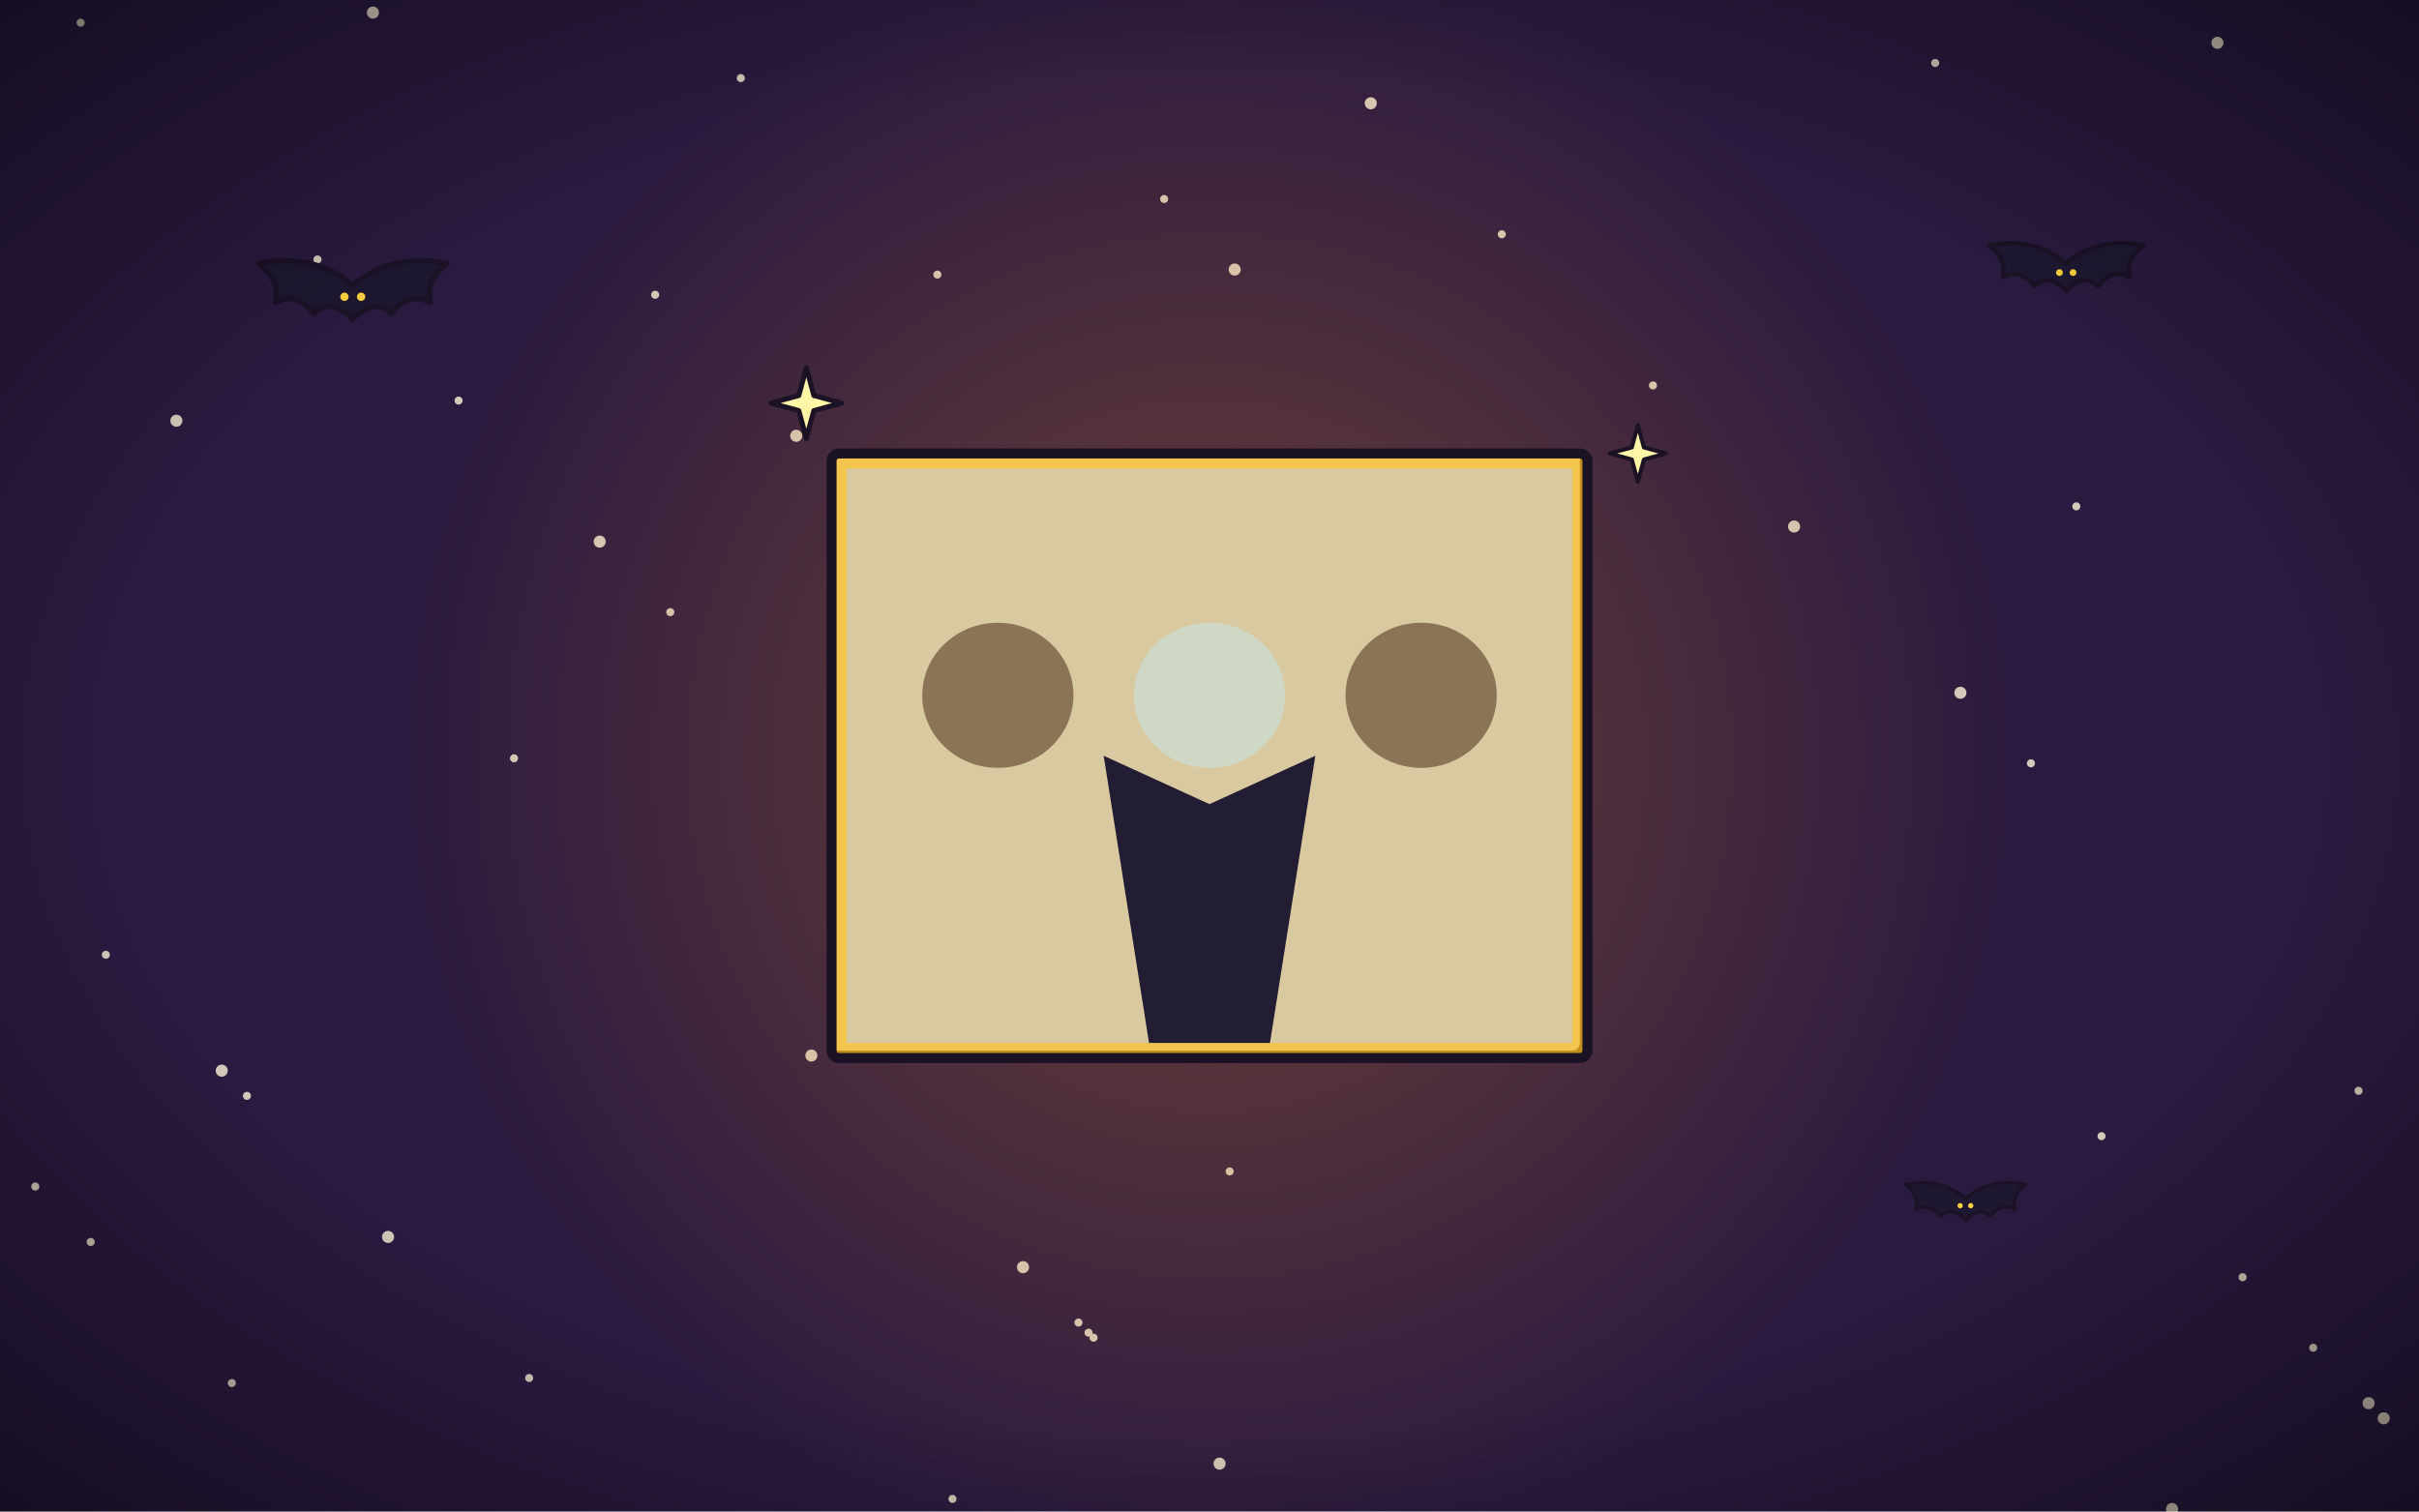
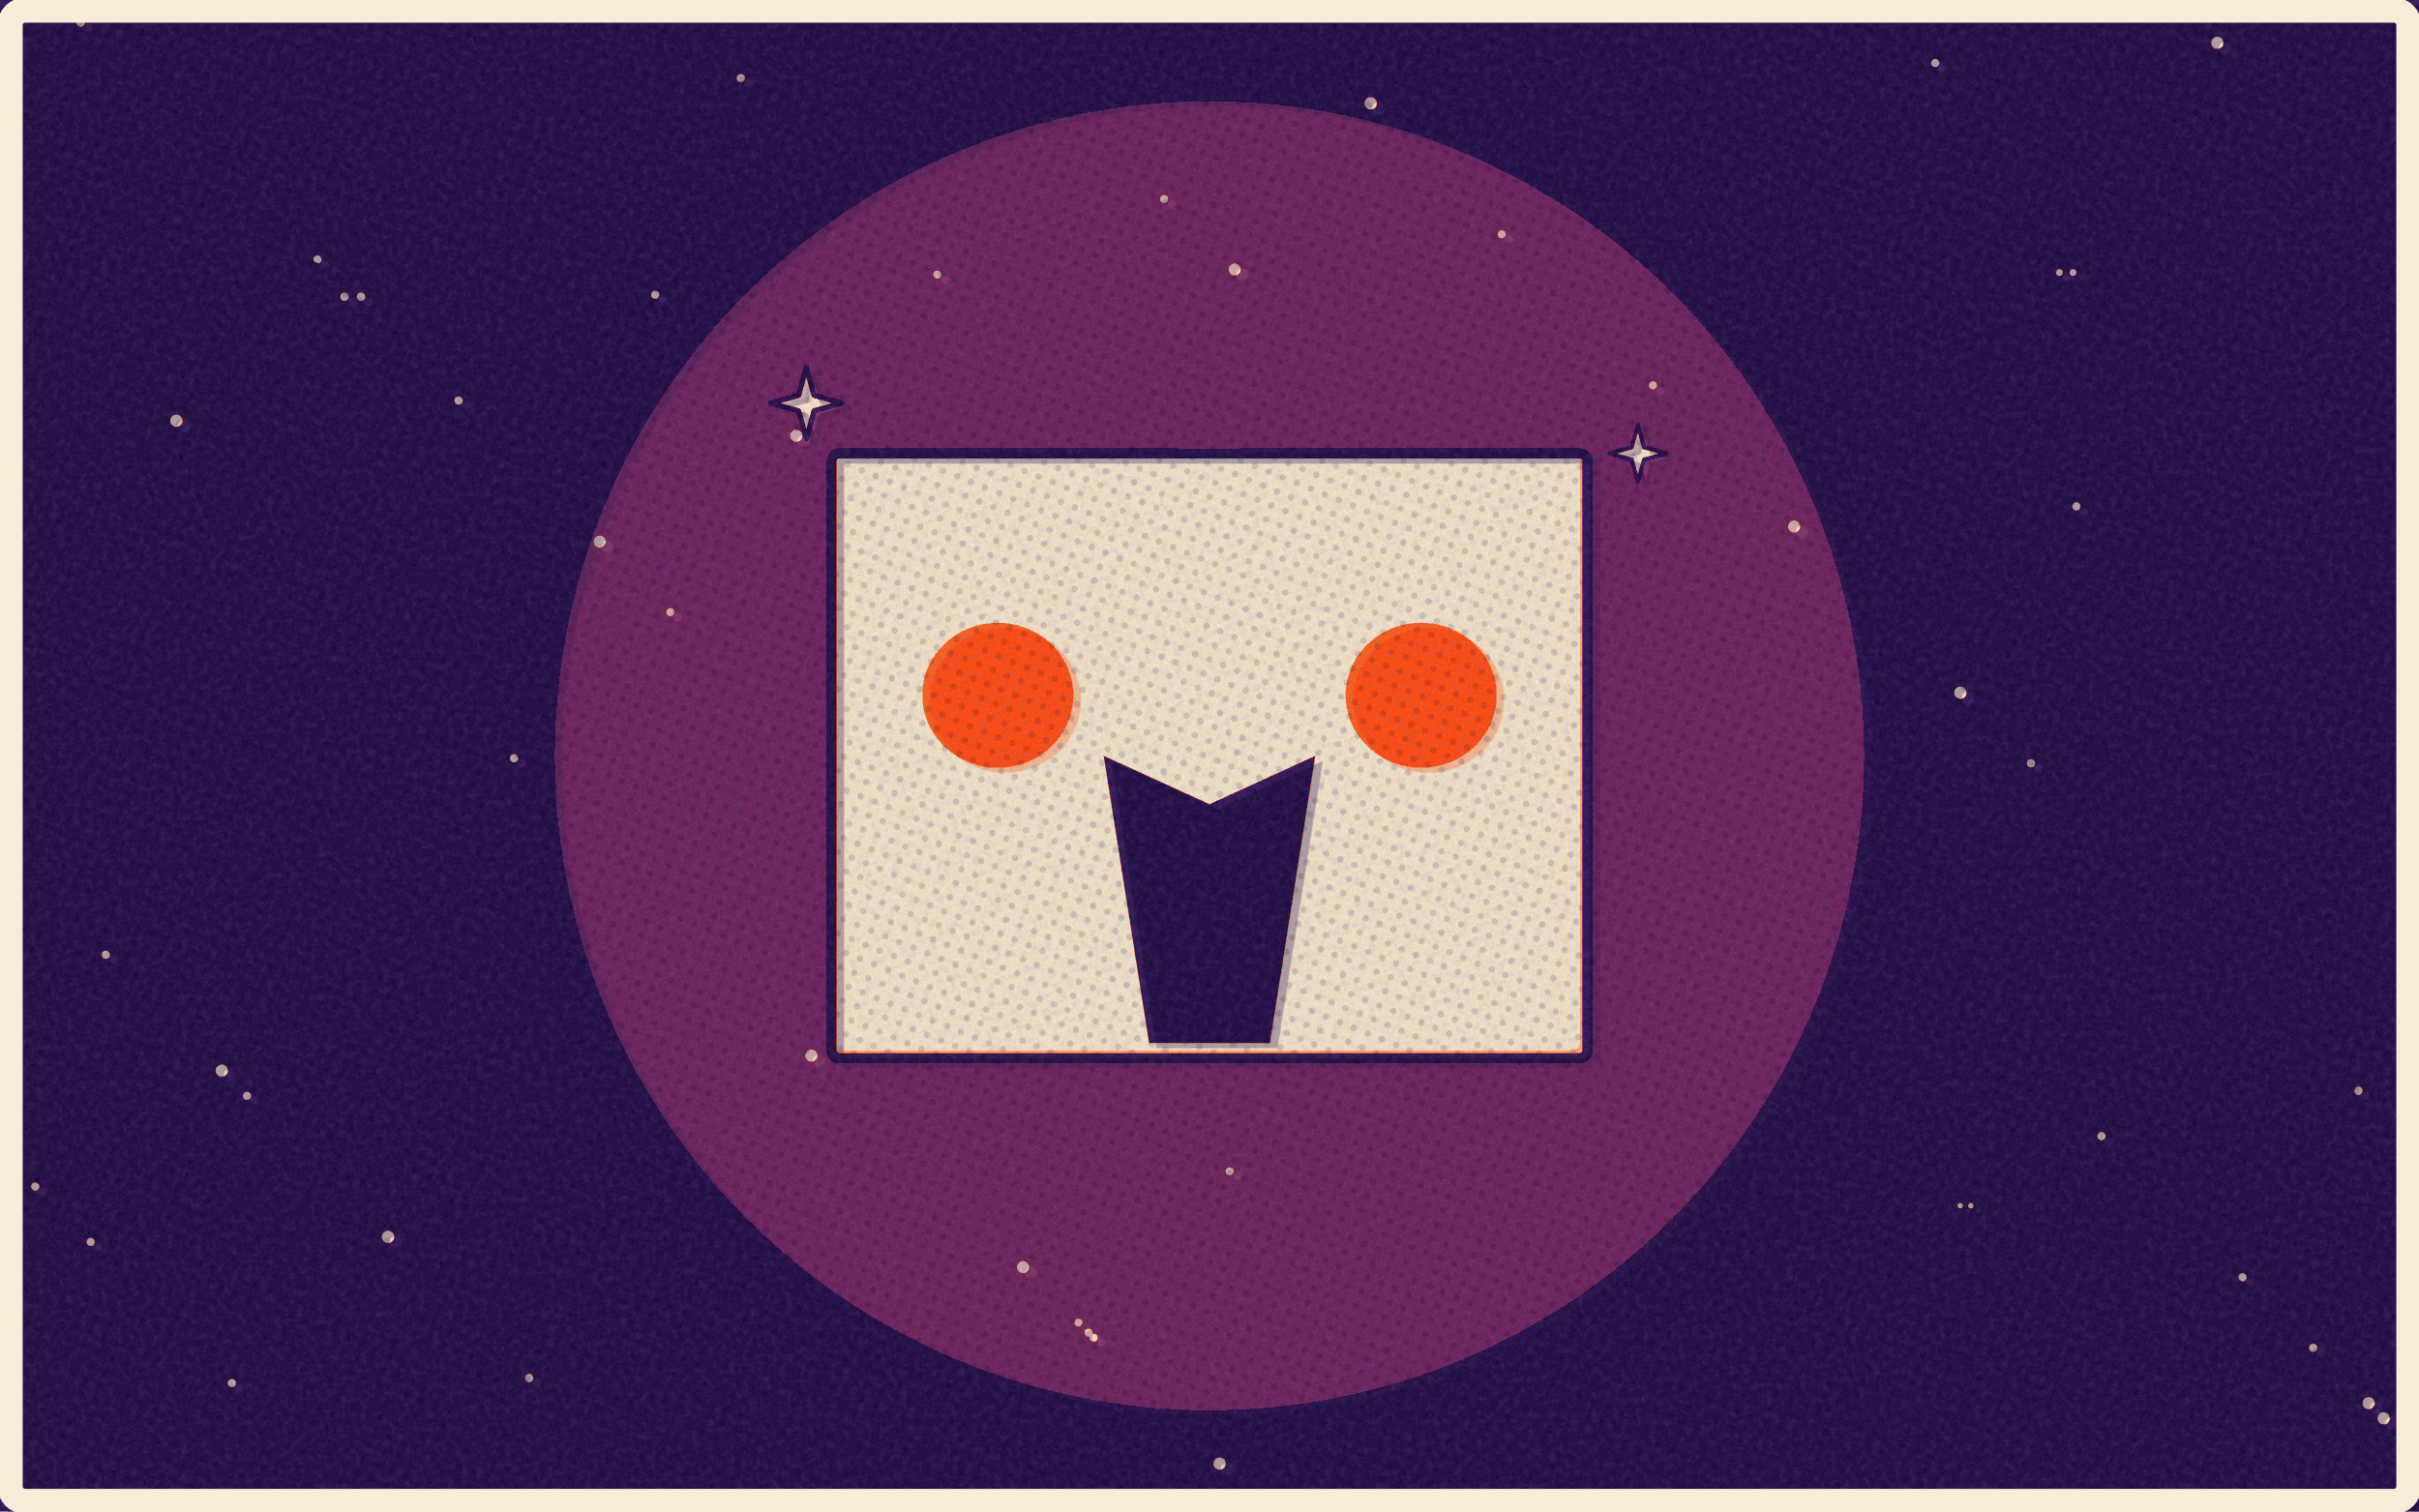
<svg xmlns="http://www.w3.org/2000/svg" viewBox="0 0 960 600" width="960" height="600">
-   <g fill="#2a1a40" stroke="none">
-     <rect x="0" y="0" width="960" height="600" rx="0" />
-   </g>
-   <g fill="#fff6d8" stroke="none" opacity="0.8">
-     <ellipse cx="778" cy="275" rx="2.4" ry="2.4" />
-     <ellipse cx="432" cy="529" rx="1.6" ry="1.6" />
-     <ellipse cx="806" cy="303" rx="1.6" ry="1.6" />
-     <ellipse cx="940" cy="557" rx="2.4" ry="2.4" />
-     <ellipse cx="834" cy="451" rx="1.6" ry="1.6" />
-     <ellipse cx="488" cy="465" rx="1.6" ry="1.6" />
-     <ellipse cx="862" cy="599" rx="2.4" ry="2.4" />
-     <ellipse cx="36" cy="493" rx="1.6" ry="1.6" />
-     <ellipse cx="890" cy="507" rx="1.6" ry="1.6" />
-     <ellipse cx="544" cy="41" rx="2.4" ry="2.4" />
-     <ellipse cx="918" cy="535" rx="1.6" ry="1.6" />
-     <ellipse cx="92" cy="549" rx="1.6" ry="1.6" />
-     <ellipse cx="946" cy="563" rx="2.4" ry="2.4" />
-     <ellipse cx="600" cy="337" rx="1.6" ry="1.6" />
-     <ellipse cx="14" cy="471" rx="1.6" ry="1.6" />
-     <ellipse cx="148" cy="5" rx="2.4" ry="2.4" />
-     <ellipse cx="42" cy="379" rx="1.6" ry="1.6" />
-     <ellipse cx="656" cy="153" rx="1.6" ry="1.6" />
-     <ellipse cx="70" cy="167" rx="2.4" ry="2.4" />
-     <ellipse cx="204" cy="301" rx="1.6" ry="1.6" />
-     <ellipse cx="98" cy="435" rx="1.6" ry="1.6" />
-     <ellipse cx="712" cy="209" rx="2.4" ry="2.4" />
-     <ellipse cx="126" cy="103" rx="1.6" ry="1.6" />
-     <ellipse cx="260" cy="117" rx="1.6" ry="1.6" />
-     <ellipse cx="154" cy="491" rx="2.4" ry="2.4" />
-     <ellipse cx="768" cy="25" rx="1.6" ry="1.6" />
-     <ellipse cx="182" cy="159" rx="1.6" ry="1.6" />
-     <ellipse cx="316" cy="173" rx="2.4" ry="2.4" />
-     <ellipse cx="210" cy="547" rx="1.6" ry="1.6" />
-     <ellipse cx="824" cy="201" rx="1.6" ry="1.6" />
-     <ellipse cx="238" cy="215" rx="2.4" ry="2.4" />
-     <ellipse cx="372" cy="109" rx="1.6" ry="1.6" />
-     <ellipse cx="266" cy="243" rx="1.6" ry="1.6" />
-     <ellipse cx="880" cy="17" rx="2.4" ry="2.4" />
-     <ellipse cx="294" cy="31" rx="1.6" ry="1.6" />
-     <ellipse cx="428" cy="525" rx="1.6" ry="1.6" />
-     <ellipse cx="322" cy="419" rx="2.4" ry="2.4" />
-     <ellipse cx="936" cy="433" rx="1.6" ry="1.6" />
-     <ellipse cx="350" cy="327" rx="1.6" ry="1.6" />
-     <ellipse cx="484" cy="581" rx="2.4" ry="2.4" />
-     <ellipse cx="378" cy="595" rx="1.6" ry="1.6" />
-     <ellipse cx="32" cy="9" rx="1.6" ry="1.6" />
-     <ellipse cx="406" cy="503" rx="2.4" ry="2.4" />
-     <ellipse cx="540" cy="277" rx="1.6" ry="1.6" />
-     <ellipse cx="434" cy="531" rx="1.6" ry="1.6" />
-     <ellipse cx="88" cy="425" rx="2.4" ry="2.4" />
-     <ellipse cx="462" cy="79" rx="1.6" ry="1.6" />
-     <ellipse cx="596" cy="93" rx="1.6" ry="1.6" />
-     <ellipse cx="490" cy="107" rx="2.4" ry="2.4" />
-     <ellipse cx="144" cy="121" rx="1.6" ry="1.6" />
-   </g>
  <defs>
-     <radialGradient id="gl0">
-       <stop offset="0" stop-color="#f28c28" stop-opacity="0.35" />
-       <stop offset="1" stop-color="#f28c28" stop-opacity="0" />
-     </radialGradient>
+     <filter id="riso" x="0" y="0" width="100%" height="100%" color-interpolation-filters="sRGB">
+       <feColorMatrix type="matrix" values="0.3 0.59 0.11 0 0  0.3 0.59 0.11 0 0  0.3 0.59 0.11 0 0  0 0 0 1 0" result="lum" />
+       <feComponentTransfer in="lum" result="contrast">
+         <feFuncR type="gamma" amplitude="1.05" exponent="0.62" offset="-0.02" />
+         <feFuncG type="gamma" amplitude="1.05" exponent="0.62" offset="-0.02" />
+         <feFuncB type="gamma" amplitude="1.05" exponent="0.62" offset="-0.02" />
+       </feComponentTransfer>
+       <feComponentTransfer in="contrast" result="ink">
+         <feFuncR type="discrete" tableValues="0.122 0.239 0.541 1.000 1.000 0.965" />
+         <feFuncG type="discrete" tableValues="0.078 0.141 0.247 0.420 0.690 0.925" />
+         <feFuncB type="discrete" tableValues="0.200 0.400 0.478 0.173 0.478 0.847" />
+       </feComponentTransfer>
+       <feOffset in="ink" dx="3" dy="2" result="shift" />
+       <feComposite in="shift" operator="arithmetic" k2="0.35" k4="0.65" result="ghost" />
+       <feBlend in="ink" in2="ghost" mode="multiply" result="printed" />
+       <feTurbulence type="fractalNoise" baseFrequency="0.9" numOctaves="2" seed="7" result="noise" />
+       <feColorMatrix in="noise" type="saturate" values="0" result="grey" />
+       <feComposite in="printed" in2="grey" operator="arithmetic" k2="1" k3="0.16" k4="-0.08" />
+     </filter>
+     <pattern id="halftone" width="6" height="6" patternUnits="userSpaceOnUse" patternTransform="rotate(22)">
+       <circle cx="3" cy="3" r="1.3" fill="#3d2466" />
+     </pattern>
+     <filter id="fibres">
+       <feTurbulence type="fractalNoise" baseFrequency="0.35" numOctaves="3" seed="3" />
+       <feColorMatrix values="0 0 0 0 0.24  0 0 0 0 0.14  0 0 0 0 0.4  0 0 0 -1.8 1" />
+     </filter>
  </defs>
-   <ellipse cx="480" cy="300" rx="320" ry="320" fill="url(#gl0)" />
-   <g transform="translate(140,120) scale(1.1,1.1)">
-     <g fill="#1d1830" stroke="#1b1226" stroke-width="2" stroke-linejoin="round" stroke-linecap="round">
-       <path d="M0,-6 Q-14,-18 -34,-14 Q-26,-8 -28,0 Q-20,-4 -14,4 Q-8,-2 0,6 Q8,-2 14,4 Q20,-4 28,0 Q26,-8 34,-14 Q14,-18 0,-6 Z" />
+   <g filter="url(#riso)">
+     <g fill="#2a1a40" stroke="none">
+       <rect x="0" y="0" width="960" height="600" rx="0" />
    </g>
-     <g fill="#ffd23f" stroke="none">
-       <ellipse cx="-3" cy="-2" rx="1.5" ry="1.5" />
-       <ellipse cx="3" cy="-2" rx="1.5" ry="1.5" />
+     <g fill="#fff6d8" stroke="none" opacity="0.8">
+       <ellipse cx="778" cy="275" rx="2.4" ry="2.4" />
+       <ellipse cx="432" cy="529" rx="1.6" ry="1.6" />
+       <ellipse cx="806" cy="303" rx="1.6" ry="1.6" />
+       <ellipse cx="940" cy="557" rx="2.4" ry="2.4" />
+       <ellipse cx="834" cy="451" rx="1.6" ry="1.6" />
+       <ellipse cx="488" cy="465" rx="1.6" ry="1.6" />
+       <ellipse cx="862" cy="599" rx="2.4" ry="2.4" />
+       <ellipse cx="36" cy="493" rx="1.6" ry="1.6" />
+       <ellipse cx="890" cy="507" rx="1.6" ry="1.6" />
+       <ellipse cx="544" cy="41" rx="2.4" ry="2.4" />
+       <ellipse cx="918" cy="535" rx="1.6" ry="1.6" />
+       <ellipse cx="92" cy="549" rx="1.6" ry="1.6" />
+       <ellipse cx="946" cy="563" rx="2.4" ry="2.4" />
+       <ellipse cx="600" cy="337" rx="1.6" ry="1.6" />
+       <ellipse cx="14" cy="471" rx="1.6" ry="1.6" />
+       <ellipse cx="148" cy="5" rx="2.4" ry="2.4" />
+       <ellipse cx="42" cy="379" rx="1.6" ry="1.6" />
+       <ellipse cx="656" cy="153" rx="1.6" ry="1.6" />
+       <ellipse cx="70" cy="167" rx="2.4" ry="2.4" />
+       <ellipse cx="204" cy="301" rx="1.6" ry="1.6" />
+       <ellipse cx="98" cy="435" rx="1.6" ry="1.6" />
+       <ellipse cx="712" cy="209" rx="2.4" ry="2.4" />
+       <ellipse cx="126" cy="103" rx="1.6" ry="1.6" />
+       <ellipse cx="260" cy="117" rx="1.6" ry="1.6" />
+       <ellipse cx="154" cy="491" rx="2.4" ry="2.4" />
+       <ellipse cx="768" cy="25" rx="1.6" ry="1.6" />
+       <ellipse cx="182" cy="159" rx="1.6" ry="1.6" />
+       <ellipse cx="316" cy="173" rx="2.4" ry="2.4" />
+       <ellipse cx="210" cy="547" rx="1.6" ry="1.6" />
+       <ellipse cx="824" cy="201" rx="1.6" ry="1.6" />
+       <ellipse cx="238" cy="215" rx="2.4" ry="2.4" />
+       <ellipse cx="372" cy="109" rx="1.6" ry="1.6" />
+       <ellipse cx="266" cy="243" rx="1.6" ry="1.6" />
+       <ellipse cx="880" cy="17" rx="2.4" ry="2.4" />
+       <ellipse cx="294" cy="31" rx="1.6" ry="1.6" />
+       <ellipse cx="428" cy="525" rx="1.6" ry="1.6" />
+       <ellipse cx="322" cy="419" rx="2.4" ry="2.4" />
+       <ellipse cx="936" cy="433" rx="1.6" ry="1.6" />
+       <ellipse cx="350" cy="327" rx="1.6" ry="1.6" />
+       <ellipse cx="484" cy="581" rx="2.4" ry="2.4" />
+       <ellipse cx="378" cy="595" rx="1.6" ry="1.6" />
+       <ellipse cx="32" cy="9" rx="1.6" ry="1.6" />
+       <ellipse cx="406" cy="503" rx="2.4" ry="2.4" />
+       <ellipse cx="540" cy="277" rx="1.6" ry="1.6" />
+       <ellipse cx="434" cy="531" rx="1.6" ry="1.6" />
+       <ellipse cx="88" cy="425" rx="2.4" ry="2.4" />
+       <ellipse cx="462" cy="79" rx="1.6" ry="1.6" />
+       <ellipse cx="596" cy="93" rx="1.6" ry="1.6" />
+       <ellipse cx="490" cy="107" rx="2.4" ry="2.4" />
+       <ellipse cx="144" cy="121" rx="1.6" ry="1.6" />
+     </g>
+     <defs>
+       <radialGradient id="gl0">
+         <stop offset="0" stop-color="#f28c28" stop-opacity="0.35" />
+         <stop offset="1" stop-color="#f28c28" stop-opacity="0" />
+       </radialGradient>
+     </defs>
+     <ellipse cx="480" cy="300" rx="320" ry="320" fill="url(#gl0)" />
+     <g transform="translate(140,120) scale(1.1,1.1)">
+       <g fill="#1d1830" stroke="#1b1226" stroke-width="2" stroke-linejoin="round" stroke-linecap="round">
+         <path d="M0,-6 Q-14,-18 -34,-14 Q-26,-8 -28,0 Q-20,-4 -14,4 Q-8,-2 0,6 Q8,-2 14,4 Q20,-4 28,0 Q26,-8 34,-14 Q14,-18 0,-6 Z" />
+       </g>
+       <g fill="#ffd23f" stroke="none">
+         <ellipse cx="-3" cy="-2" rx="1.5" ry="1.5" />
+         <ellipse cx="3" cy="-2" rx="1.5" ry="1.5" />
+       </g>
+     </g>
+     <g transform="translate(820,110) scale(0.9,0.9)">
+       <g fill="#1d1830" stroke="#1b1226" stroke-width="2" stroke-linejoin="round" stroke-linecap="round">
+         <path d="M0,-6 Q-14,-18 -34,-14 Q-26,-8 -28,0 Q-20,-4 -14,4 Q-8,-2 0,6 Q8,-2 14,4 Q20,-4 28,0 Q26,-8 34,-14 Q14,-18 0,-6 Z" />
+       </g>
+       <g fill="#ffd23f" stroke="none">
+         <ellipse cx="-3" cy="-2" rx="1.5" ry="1.5" />
+         <ellipse cx="3" cy="-2" rx="1.5" ry="1.5" />
+       </g>
+     </g>
+     <g transform="translate(780,480) scale(0.7,0.7)">
+       <g fill="#1d1830" stroke="#1b1226" stroke-width="2" stroke-linejoin="round" stroke-linecap="round">
+         <path d="M0,-6 Q-14,-18 -34,-14 Q-26,-8 -28,0 Q-20,-4 -14,4 Q-8,-2 0,6 Q8,-2 14,4 Q20,-4 28,0 Q26,-8 34,-14 Q14,-18 0,-6 Z" />
+       </g>
+       <g fill="#ffd23f" stroke="none">
+         <ellipse cx="-3" cy="-2" rx="1.5" ry="1.5" />
+         <ellipse cx="3" cy="-2" rx="1.5" ry="1.5" />
+       </g>
+     </g>
+     <g transform="translate(480,300) scale(1,1)">
+       <clipPath id="c1">
+         <rect x="-150.0" y="-120.0" width="300" height="240" rx="3" />
+       </clipPath>
+       <g clip-path="url(#c1)" stroke="none">
+         <g fill="#c48f1d">
+           <rect x="-150.0" y="-120.0" width="300" height="240" rx="3" />
+         </g>
+         <g fill="#f4c54d" transform="translate(-3,-3)">
+           <rect x="-150.0" y="-120.0" width="300" height="240" rx="3" />
+         </g>
+       </g>
+       <g fill="none" stroke="#1b1226" stroke-width="4" stroke-linejoin="round">
+         <rect x="-150.0" y="-120.0" width="300" height="240" rx="3" />
+       </g>
+       <g fill="#d9c9a0" stroke="none">
+         <rect x="-144.0" y="-114.0" width="288" height="228" rx="0" />
+       </g>
+       <g fill="#8b7355" stroke="none">
+         <ellipse cx="-84" cy="-24.0" rx="30.0" ry="28.8" />
+       </g>
+       <g fill="#cfd8c4" stroke="none">
+         <ellipse cx="0" cy="-24.0" rx="30.0" ry="28.8" />
+       </g>
+       <g fill="#8b7355" stroke="none">
+         <ellipse cx="84" cy="-24.0" rx="30.0" ry="28.8" />
+       </g>
+       <g fill="#231d33" stroke="none">
+         <path d="M-24.0,114.0 L-42,-0.0 L0,19.2 L42,-0.0 L24.0,114.0 Z" />
+       </g>
+     </g>
+     <g transform="translate(320,160) scale(1,1)">
+       <g fill="#fff6a8" stroke="#1b1226" stroke-width="2" stroke-linejoin="round" stroke-linecap="round">
+         <path d="M0,-14 L3,-3 L14,0 L3,3 L0,14 L-3,3 L-14,0 L-3,-3 Z" />
+       </g>
+     </g>
+     <g transform="translate(650,180) scale(0.8,0.8)">
+       <g fill="#fff6a8" stroke="#1b1226" stroke-width="2" stroke-linejoin="round" stroke-linecap="round">
+         <path d="M0,-14 L3,-3 L14,0 L3,3 L0,14 L-3,3 L-14,0 L-3,-3 Z" />
+       </g>
    </g>
  </g>
-   <g transform="translate(820,110) scale(0.9,0.9)">
-     <g fill="#1d1830" stroke="#1b1226" stroke-width="2" stroke-linejoin="round" stroke-linecap="round">
-       <path d="M0,-6 Q-14,-18 -34,-14 Q-26,-8 -28,0 Q-20,-4 -14,4 Q-8,-2 0,6 Q8,-2 14,4 Q20,-4 28,0 Q26,-8 34,-14 Q14,-18 0,-6 Z" />
-     </g>
-     <g fill="#ffd23f" stroke="none">
-       <ellipse cx="-3" cy="-2" rx="1.5" ry="1.5" />
-       <ellipse cx="3" cy="-2" rx="1.5" ry="1.5" />
-     </g>
-   </g>
-   <g transform="translate(780,480) scale(0.7,0.7)">
-     <g fill="#1d1830" stroke="#1b1226" stroke-width="2" stroke-linejoin="round" stroke-linecap="round">
-       <path d="M0,-6 Q-14,-18 -34,-14 Q-26,-8 -28,0 Q-20,-4 -14,4 Q-8,-2 0,6 Q8,-2 14,4 Q20,-4 28,0 Q26,-8 34,-14 Q14,-18 0,-6 Z" />
-     </g>
-     <g fill="#ffd23f" stroke="none">
-       <ellipse cx="-3" cy="-2" rx="1.5" ry="1.5" />
-       <ellipse cx="3" cy="-2" rx="1.5" ry="1.5" />
-     </g>
-   </g>
-   <g transform="translate(480,300) scale(1,1)">
-     <clipPath id="c1">
-       <rect x="-150.0" y="-120.0" width="300" height="240" rx="3" />
-     </clipPath>
-     <g clip-path="url(#c1)" stroke="none">
-       <g fill="#c48f1d">
-         <rect x="-150.0" y="-120.0" width="300" height="240" rx="3" />
-       </g>
-       <g fill="#f4c54d" transform="translate(-3,-3)">
-         <rect x="-150.0" y="-120.0" width="300" height="240" rx="3" />
-       </g>
-     </g>
-     <g fill="none" stroke="#1b1226" stroke-width="4" stroke-linejoin="round">
-       <rect x="-150.0" y="-120.0" width="300" height="240" rx="3" />
-     </g>
-     <g fill="#d9c9a0" stroke="none">
-       <rect x="-144.0" y="-114.0" width="288" height="228" rx="0" />
-     </g>
-     <g fill="#8b7355" stroke="none">
-       <ellipse cx="-84" cy="-24.0" rx="30.0" ry="28.8" />
-     </g>
-     <g fill="#cfd8c4" stroke="none">
-       <ellipse cx="0" cy="-24.0" rx="30.0" ry="28.8" />
-     </g>
-     <g fill="#8b7355" stroke="none">
-       <ellipse cx="84" cy="-24.0" rx="30.0" ry="28.8" />
-     </g>
-     <g fill="#231d33" stroke="none">
-       <path d="M-24.0,114.0 L-42,-0.0 L0,19.2 L42,-0.0 L24.0,114.0 Z" />
-     </g>
-   </g>
-   <g transform="translate(320,160) scale(1,1)">
-     <g fill="#fff6a8" stroke="#1b1226" stroke-width="2" stroke-linejoin="round" stroke-linecap="round">
-       <path d="M0,-14 L3,-3 L14,0 L3,3 L0,14 L-3,3 L-14,0 L-3,-3 Z" />
-     </g>
-   </g>
-   <g transform="translate(650,180) scale(0.8,0.8)">
-     <g fill="#fff6a8" stroke="#1b1226" stroke-width="2" stroke-linejoin="round" stroke-linecap="round">
-       <path d="M0,-14 L3,-3 L14,0 L3,3 L0,14 L-3,3 L-14,0 L-3,-3 Z" />
-     </g>
-   </g>
-   <defs>
-     <radialGradient id="vg2" cx="0.5" cy="0.5" r="0.75">
-       <stop offset="0.6" stop-color="#000" stop-opacity="0" />
-       <stop offset="1" stop-color="#000" stop-opacity="0.55" />
-     </radialGradient>
-   </defs>
-   <rect width="960" height="600" fill="url(#vg2)" />
+   <rect width="960" height="600" fill="url(#halftone)" opacity="0.18" style="mix-blend-mode:multiply" />
+   <rect width="960" height="600" filter="url(#fibres)" opacity="0.18" />
+   <rect x="4" y="4" width="952" height="592" fill="none" stroke="#f6ecd8" stroke-width="10" rx="6" />
</svg>
